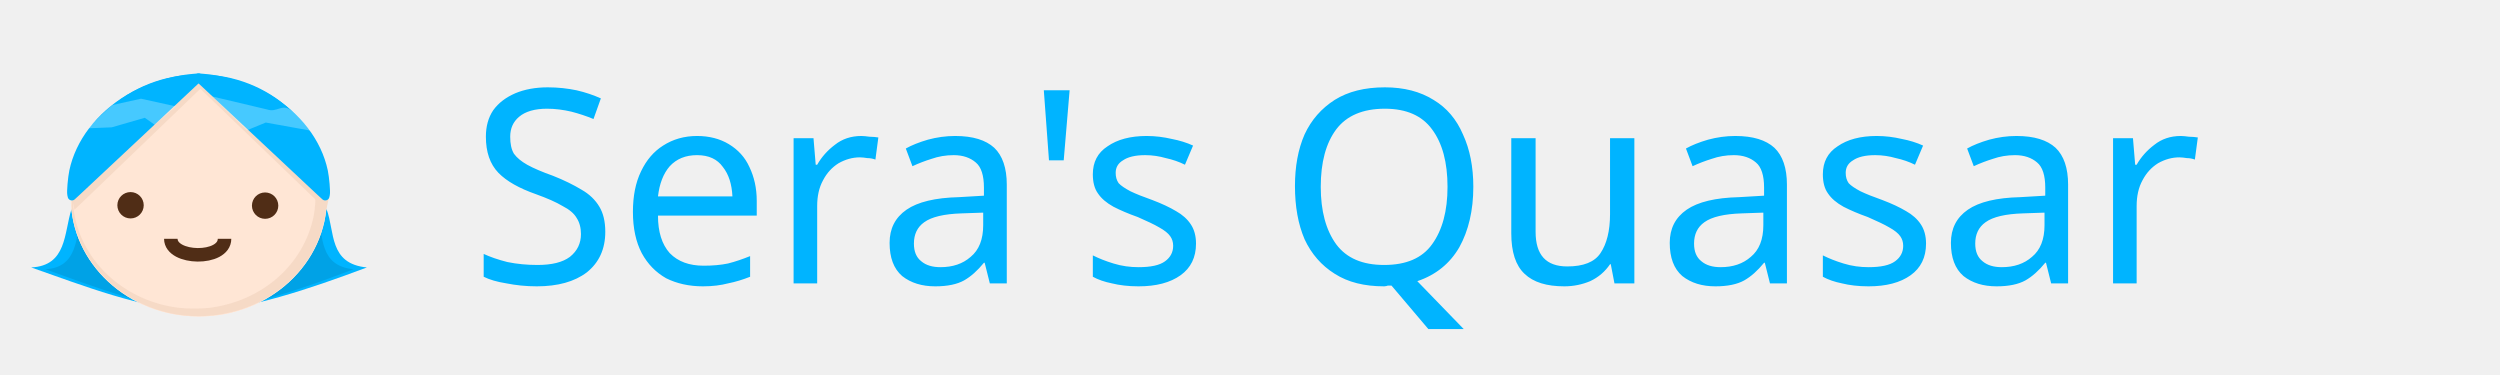
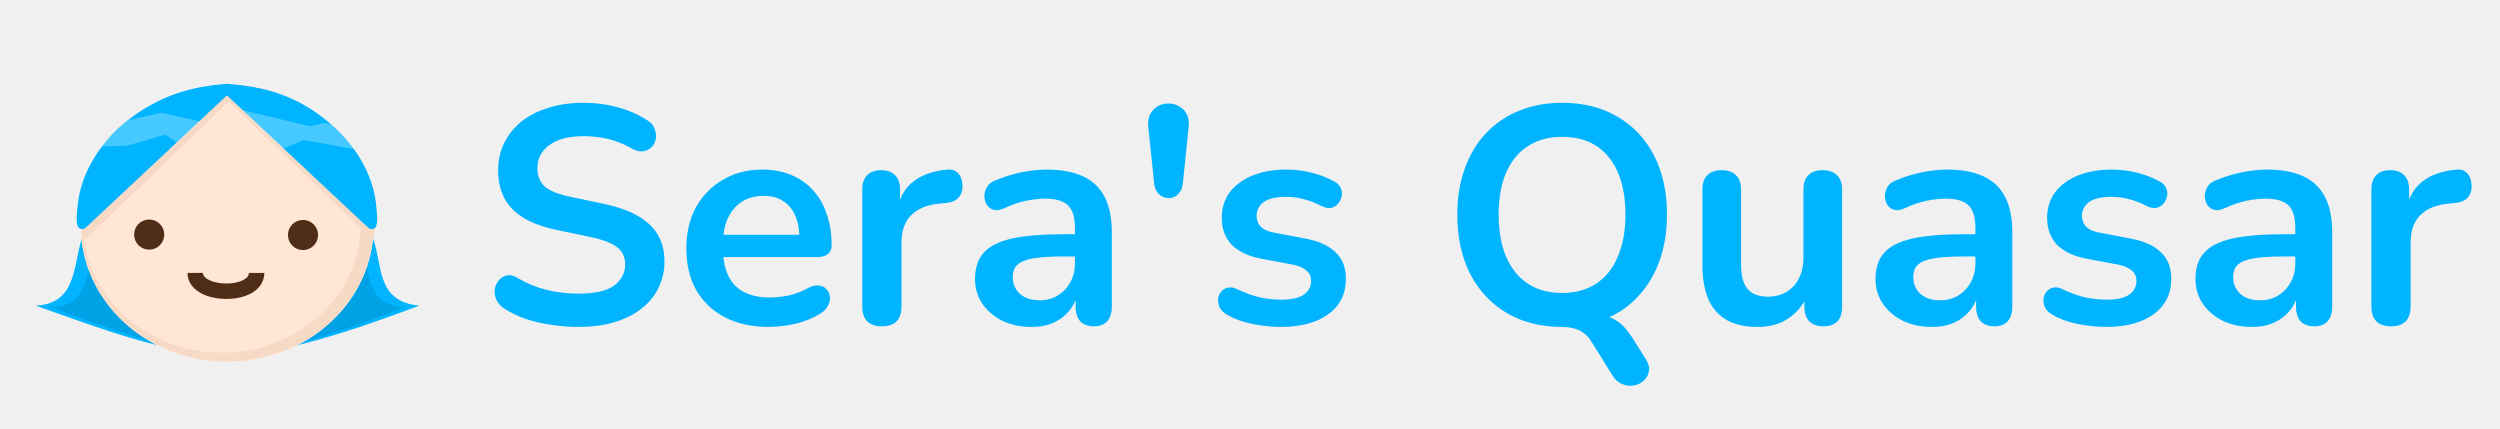
- <svg xmlns="http://www.w3.org/2000/svg" width="200" height="30" viewBox="0 0 53 7.95" version="1.1" id="svg8">
+ <svg xmlns="http://www.w3.org/2000/svg" width="175" height="30" viewBox="0 0 46.375 7.95" version="1.1" id="svg8">
  <defs id="defs2">
    <linearGradient id="linearGradient1324">
      <stop style="stop-color:#f5ceb3;stop-opacity:1;" offset="0" id="stop1320" />
      <stop style="stop-color:#f5ceb3;stop-opacity:0;" offset="1" id="stop1322" />
    </linearGradient>
    <linearGradient id="linearGradient882">
      <stop style="stop-color:#000000;stop-opacity:1;" offset="0" id="stop880" />
    </linearGradient>
    <clipPath clipPathUnits="userSpaceOnUse" id="clipPath1646">
      <path style="display:none;fill:#ffe6d5;fill-opacity:1;stroke:none;stroke-width:0.265px;stroke-linecap:butt;stroke-linejoin:miter;stroke-opacity:1" d="M 80.475,75.21 120.64,39.937 163.583,81.979 Z" id="path1648" />
      <path id="lpe_path-effect1662" style="fill:#ffe6d5;fill-opacity:1;stroke:none;stroke-width:0.265px;stroke-linecap:butt;stroke-linejoin:miter;stroke-opacity:1" class="powerclip" d="M 49.254,41.646 H 190.582 V 74.21 H 49.254 Z m 31.221,33.564 83.108,6.769 -42.942,-42.042 z" />
    </clipPath>
  </defs>
  <g id="g964" style="display:inline;opacity:1;mix-blend-mode:normal" transform="translate(-10.63751,-34.26255)">
    <g id="g991" style="fill:#00b4ff;fill-opacity:1;stroke:none;stroke-width:1;stroke-miterlimit:4;stroke-dasharray:none;stroke-opacity:1" transform="matrix(0.03586361,0,0,0.03586361,10.55843,34.59022)">
      <g id="g985" style="fill:#00b4ff;fill-opacity:1;stroke:none;stroke-width:1;stroke-miterlimit:4;stroke-dasharray:none;stroke-opacity:1">
        <ellipse style="display:inline;fill:#00b4ff;fill-opacity:1;stroke:none;stroke-width:1;stroke-linecap:round;stroke-linejoin:round;stroke-miterlimit:4;stroke-dasharray:none;stroke-opacity:1" id="ellipse929-0" cx="119.891" cy="105.002" rx="75.702" ry="70.146" />
        <path style="fill:#00b4ff;fill-opacity:1;stroke:none;stroke-width:1;stroke-linecap:round;stroke-linejoin:round;stroke-miterlimit:4;stroke-dasharray:none;stroke-opacity:1" d="m 44.45,114.565 c -4.505,14.164 -2.638,33.337 -23.813,34.396 32.055,11.27 63.85,23.642 97.896,26.458 31.458,-1.887 65.782,-13.44 100.542,-26.458 -22.616,-2.213 -18.814,-21.078 -23.812,-34.396" id="path936" />
      </g>
      <path style="fill:#00b4ff;fill-opacity:1;stroke:none;stroke-width:1;stroke-linecap:butt;stroke-linejoin:miter;stroke-miterlimit:4;stroke-dasharray:none;stroke-opacity:1" d="m 142.346,148.96 v 0" id="path942" />
    </g>
  </g>
  <g id="g1390" style="display:inline" transform="translate(-10.63751,-34.26255)">
    <g id="g1395" transform="matrix(0.03293483,0,0,0.03353479,10.9184,34.88635)" style="fill:#000000;fill-opacity:0.1;stroke:none">
      <ellipse style="display:inline;fill:#000000;fill-opacity:0.1;stroke:none;stroke-width:5;stroke-linecap:round;stroke-linejoin:round;stroke-miterlimit:4;stroke-dasharray:none;stroke-opacity:1" id="ellipse1384" cx="119.891" cy="107.648" rx="75.702" ry="70.146" />
      <path style="fill:#000000;fill-opacity:0.1;stroke:none;stroke-width:5;stroke-linecap:round;stroke-linejoin:round;stroke-miterlimit:4;stroke-dasharray:none;stroke-opacity:1" d="m 44.45,117.21 c -4.505,14.164 -2.638,33.337 -23.813,34.396 32.055,11.27 63.85,23.642 97.896,26.458 31.458,-1.887 65.782,-13.44 100.542,-26.458 -22.616,-2.213 -18.814,-21.078 -23.812,-34.396" id="path1386" />
      <path style="fill:#000000;fill-opacity:0.1;stroke:none;stroke-width:5;stroke-linecap:butt;stroke-linejoin:miter;stroke-miterlimit:4;stroke-dasharray:none;stroke-opacity:1" d="m 142.346,151.606 v 0" id="path1388" />
    </g>
  </g>
  <g id="layer3" style="display:inline" transform="translate(-10.63751,-34.26255)">
    <ellipse style="display:inline;fill:#ffe6d5;fill-opacity:1;stroke:none;stroke-width:0.179;stroke-linecap:round;stroke-linejoin:round;stroke-miterlimit:4;stroke-dasharray:none;stroke-opacity:1" id="ellipse929" cx="14.853" cy="38.456" rx="2.715" ry="2.516" />
  </g>
  <g id="g1336" style="display:inline" transform="translate(-10.63751,-34.26255)">
    <ellipse style="display:inline;fill:#ffe6d5;fill-opacity:1;stroke:none;stroke-width:0.179;stroke-linecap:round;stroke-linejoin:round;stroke-miterlimit:4;stroke-dasharray:none;stroke-opacity:1" id="ellipse1334" cx="14.853" cy="38.456" rx="2.715" ry="2.516" />
    <path style="fill:none;fill-opacity:1;fill-rule:nonzero;stroke:none;stroke-width:0.362;stroke-linecap:round;stroke-linejoin:round;stroke-miterlimit:4;stroke-dasharray:none;stroke-opacity:1;paint-order:markers stroke fill" d="m 14.555,40.951 c -0.305,-0.031 -0.656,-0.128 -0.931,-0.259 -0.752,-0.358 -1.272,-1.003 -1.436,-1.781 -0.041,-0.195 -0.052,-0.568 -0.021,-0.773 0.079,-0.536 0.312,-0.995 0.702,-1.385 0.398,-0.398 0.912,-0.661 1.491,-0.764 0.227,-0.04 0.614,-0.049 0.847,-0.019 1.171,0.149 2.076,0.943 2.31,2.025 0.041,0.19 0.052,0.589 0.021,0.796 -0.119,0.807 -0.647,1.506 -1.428,1.887 -0.47,0.23 -1.023,0.327 -1.554,0.273 z m 0.813,-0.3 c 0.516,-0.109 0.942,-0.335 1.284,-0.682 0.289,-0.293 0.496,-0.673 0.583,-1.07 0.043,-0.199 0.043,-0.615 2.33e-4,-0.813 -0.098,-0.45 -0.3,-0.808 -0.641,-1.134 -0.352,-0.336 -0.785,-0.549 -1.299,-0.64 -0.238,-0.042 -0.638,-0.043 -0.868,-7.26e-4 -0.981,0.178 -1.716,0.833 -1.928,1.717 -0.117,0.49 -0.028,1.063 0.236,1.506 0.156,0.262 0.401,0.527 0.654,0.707 0.251,0.178 0.621,0.338 0.927,0.401 0.228,0.047 0.311,0.053 0.604,0.048 0.241,-0.004 0.308,-0.01 0.449,-0.04 z" id="path1348" />
    <path style="fill:#e9c6af;fill-opacity:0.393;fill-rule:nonzero;stroke:none;stroke-width:0.515;stroke-linecap:round;stroke-linejoin:round;stroke-miterlimit:4;stroke-dasharray:none;stroke-opacity:1;paint-order:markers stroke fill" d="m 14.555,40.951 c -1.06,-0.107 -1.972,-0.804 -2.286,-1.75 -0.095,-0.285 -0.113,-0.4 -0.113,-0.736 -8.74e-4,-0.336 0.02,-0.482 0.109,-0.747 0.052,-0.155 0.162,-0.402 0.174,-0.39 0.004,0.004 -0.01,0.043 -0.032,0.086 -0.201,0.399 -0.274,0.901 -0.198,1.36 0.174,1.059 1.091,1.885 2.239,2.016 0.156,0.018 0.468,0.018 0.614,2.61e-4 1.129,-0.137 2.016,-0.913 2.225,-1.948 0.061,-0.303 0.047,-0.711 -0.035,-1.018 -0.195,-0.727 -0.762,-1.344 -1.496,-1.629 -0.812,-0.314 -1.722,-0.232 -2.444,0.221 -0.064,0.04 -0.119,0.07 -0.123,0.067 -0.008,-0.008 0.191,-0.137 0.32,-0.207 0.233,-0.126 0.553,-0.235 0.85,-0.288 0.226,-0.04 0.613,-0.049 0.847,-0.019 1.171,0.149 2.076,0.943 2.31,2.025 0.041,0.19 0.052,0.589 0.021,0.796 -0.119,0.807 -0.647,1.506 -1.428,1.887 -0.47,0.23 -1.023,0.327 -1.554,0.273 z" id="path1350" />
  </g>
  <g id="g1405" style="display:inline" transform="translate(-10.63751,-34.26255)">
    <path style="fill:#f6dac6;fill-opacity:1;fill-rule:nonzero;stroke:#f6dac6;stroke-width:0.177;stroke-linecap:square;stroke-linejoin:miter;stroke-miterlimit:4;stroke-dasharray:none;stroke-opacity:1;paint-order:markers stroke fill" d="m 12.259,38.497 c -0.012,-0.055 0.013,-0.353 0.041,-0.489 0.125,-0.609 0.543,-1.17 1.147,-1.542 0.368,-0.227 0.894,-0.398 1.329,-0.434 l 0.109,-0.009 -0.132,0.126 c -0.073,0.069 -0.611,0.587 -1.197,1.151 -0.585,0.564 -1.115,1.073 -1.176,1.131 l -0.112,0.106 z" id="path1397" />
    <path style="display:inline;fill:#f6dac6;fill-opacity:1;fill-rule:nonzero;stroke:#f6dac6;stroke-width:0.177;stroke-linecap:square;stroke-linejoin:miter;stroke-miterlimit:4;stroke-dasharray:none;stroke-opacity:1;paint-order:markers stroke fill" d="m 17.511,38.497 c 0.012,-0.055 -0.013,-0.353 -0.041,-0.489 -0.125,-0.609 -0.543,-1.17 -1.147,-1.542 -0.368,-0.227 -0.894,-0.398 -1.329,-0.434 l -0.109,-0.009 0.132,0.126 c 0.073,0.069 0.611,0.587 1.197,1.151 0.585,0.564 1.115,1.073 1.176,1.131 l 0.112,0.106 z" id="path1399" />
    <path style="fill:#f6dac6;fill-opacity:1;fill-rule:nonzero;stroke:#f6dac6;stroke-width:0.252;stroke-linecap:square;stroke-linejoin:miter;stroke-miterlimit:4;stroke-dasharray:none;stroke-opacity:1;paint-order:markers stroke fill" d="m 12.359,38.284 c 0,-0.12 0.086,-0.434 0.175,-0.636 0.28,-0.64 0.817,-1.115 1.534,-1.36 0.171,-0.058 0.451,-0.123 0.494,-0.114 0.013,0.003 -0.158,0.176 -0.463,0.47 -0.266,0.256 -0.766,0.737 -1.112,1.069 -0.511,0.491 -0.628,0.598 -0.628,0.571 z" id="path1401" />
    <path style="fill:#f6dac6;fill-opacity:1;fill-rule:nonzero;stroke:#f6dac6;stroke-width:0.252;stroke-linecap:square;stroke-linejoin:miter;stroke-miterlimit:4;stroke-dasharray:none;stroke-opacity:1;paint-order:markers stroke fill" d="m 16.292,37.24 c -0.689,-0.662 -1.097,-1.064 -1.085,-1.067 0.039,-0.009 0.275,0.042 0.434,0.094 0.4,0.131 0.695,0.293 0.986,0.542 0.354,0.302 0.624,0.731 0.733,1.165 0.03,0.117 0.057,0.328 0.043,0.328 -0.004,0 -0.504,-0.478 -1.112,-1.062 z" id="path1403" />
  </g>
  <g id="layer5" style="display:inline" transform="translate(-10.63751,-34.26255)">
    <g id="g997" style="fill:#00b4ff;fill-opacity:1;stroke:#00b4ff;stroke-opacity:1" transform="matrix(0.03586361,0,0,0.03586361,10.55843,34.59022)">
      <path style="fill:#00b4ff;fill-opacity:1;fill-rule:nonzero;stroke:#00b4ff;stroke-width:5;stroke-linecap:butt;stroke-linejoin:round;stroke-miterlimit:4;stroke-dasharray:none;stroke-opacity:1;paint-order:markers stroke fill" d="M 44.462,105.756 C 44.121,104.21 44.837,95.91 45.641,92.11 49.23,75.133 61.166,59.493 78.447,49.126 88.976,42.81 104.024,38.016 116.466,37.014 l 3.116,-0.251 -3.779,3.513 C 113.724,42.207 98.319,56.649 81.57,72.368 64.82,88.087 49.673,102.276 47.91,103.899 l -3.206,2.951 z" id="path1211" />
      <path style="display:inline;fill:#00b4ff;fill-opacity:1;fill-rule:nonzero;stroke:#00b4ff;stroke-width:5;stroke-linecap:butt;stroke-linejoin:round;stroke-miterlimit:4;stroke-dasharray:none;stroke-opacity:1;paint-order:markers stroke fill" d="m 194.702,105.756 c 0.342,-1.546 -0.375,-9.846 -1.178,-13.646 C 189.934,75.133 177.998,59.493 160.717,49.126 150.187,42.81 135.14,38.016 122.698,37.014 l -3.116,-0.251 3.779,3.513 c 2.079,1.932 17.483,16.374 34.233,32.093 16.75,15.719 31.897,29.908 33.66,31.531 l 3.206,2.951 z" id="path1211-5" />
      <path style="fill:#00b4ff;fill-opacity:1;fill-rule:nonzero;stroke:#00b4ff;stroke-width:26.859;stroke-linecap:butt;stroke-linejoin:round;stroke-miterlimit:4;stroke-dasharray:none;stroke-opacity:1;paint-order:markers stroke fill" d="m 178.84,377.258 c 0,-12.642 9.33,-45.745 18.883,-67 30.299,-67.411 88.302,-117.535 165.886,-143.353 18.516,-6.162 48.777,-12.978 53.409,-12.03 1.42,0.291 -17.043,18.539 -50.078,49.495 -28.78,26.969 -82.876,77.676 -120.214,112.681 -55.223,51.774 -67.886,63.004 -67.886,60.207 z" id="path1289" transform="scale(0.2645833)" />
      <path style="fill:#00b4ff;fill-opacity:1;fill-rule:nonzero;stroke:#00b4ff;stroke-width:26.859;stroke-linecap:butt;stroke-linejoin:round;stroke-miterlimit:4;stroke-dasharray:none;stroke-opacity:1;paint-order:markers stroke fill" d="M 604.097,267.262 C 529.607,197.492 485.432,155.15 486.811,154.843 c 4.247,-0.945 29.719,4.455 46.968,9.958 43.218,13.786 75.107,30.866 106.576,57.084 38.249,31.867 67.443,77.04 79.316,122.727 3.192,12.284 6.179,34.578 4.632,34.578 -0.389,0 -54.482,-50.367 -120.206,-111.927 z" id="path1291" transform="scale(0.2645833)" />
    </g>
  </g>
  <g id="g1415" style="display:inline" transform="translate(-10.63751,-34.26255)">
    <path style="fill:#ffffff;fill-opacity:0.275;stroke:none;stroke-width:0.265px;stroke-linecap:butt;stroke-linejoin:miter;stroke-opacity:1" d="m 68.792,51.858 16.76,-3.708 22.187,4.889 19.179,-6.393 33.156,7.858 c 5.954,2.033 8.516,-3.599 14.237,0.476 4.823,3.434 11.272,12.006 11.272,12.006 l -26.277,-4.739 -16.969,6.963 -18.427,-9.025 -25.948,6.393 -10.153,-7.145 -19.555,5.641 -13.999,0.575 c 5.367,-5.363 8.935,-9.288 14.538,-13.79 z" id="path1610" clip-path="url(#clipPath1646)" transform="matrix(0.03586361,0,0,0.03586361,10.55843,34.62817)" />
  </g>
  <g id="layer4" style="display:inline" transform="translate(-10.63751,-34.26255)">
    <circle style="display:inline;fill:#502d16;fill-opacity:1;stroke:#502d16;stroke-width:0.179;stroke-linecap:round;stroke-linejoin:round;stroke-miterlimit:4;stroke-dasharray:none;stroke-opacity:1;paint-order:markers stroke fill" id="path999" cx="13.405" cy="38.614" r="0.19" />
    <circle style="display:inline;fill:#502d16;fill-opacity:1;stroke:#502d16;stroke-width:0.179;stroke-linecap:round;stroke-linejoin:round;stroke-miterlimit:4;stroke-dasharray:none;stroke-opacity:1;paint-order:markers stroke fill" id="path999-0" cx="16.258" cy="38.622" r="0.19" />
  </g>
  <g id="layer6" style="display:inline" transform="matrix(0.7545161,0,0,0.7545161,-7.840371,-25.1877)">
    <path style="display:inline;fill:none;fill-opacity:0.329;stroke:#502d16;stroke-width:0.38;stroke-linecap:butt;stroke-linejoin:miter;stroke-miterlimit:4;stroke-dasharray:none;stroke-opacity:1" d="m 15.191,40.092 c 0.001,0.588 1.509,0.613 1.509,0 v 0" id="path944" />
  </g>
  <g id="layer1">
-     <text xml:space="preserve" style="font-size:5.734px;line-height:1.25;font-family:Nunito;-inkscape-font-specification:Nunito;fill:#00b4ff;fill-opacity:1;stroke-width:0.143" x="9.956" y="6.008" id="text309">
-       <tspan id="tspan307" style="fill:#00b4ff;fill-opacity:1;stroke-width:0.143" x="9.956" y="6.008">Sera's Quasar</tspan>
-     </text>
+     <g aria-label="Sera's Quasar" id="text309" style="font-size:5.734px;line-height:1.25;font-family:Nunito;-inkscape-font-specification:Nunito;fill:#00b4ff;stroke-width:0.143">
+       <path d="m 10.731,6.065 q -0.252,0 -0.505,-0.04 Q 9.974,5.99 9.751,5.916 9.527,5.836 9.349,5.721 9.246,5.652 9.206,5.555 q -0.04,-0.097 -0.029,-0.189 0.017,-0.097 0.075,-0.166 0.063,-0.075 0.155,-0.092 0.092,-0.017 0.201,0.052 0.252,0.149 0.533,0.218 0.281,0.069 0.591,0.069 0.453,0 0.659,-0.149 0.206,-0.155 0.206,-0.396 0,-0.201 -0.149,-0.315 Q 11.305,4.471 10.949,4.396 L 10.318,4.264 Q 9.774,4.15 9.504,3.88 9.24,3.605 9.24,3.158 q 0,-0.281 0.115,-0.51 Q 9.47,2.418 9.676,2.252 9.888,2.085 10.175,1.999 q 0.292,-0.092 0.642,-0.092 0.344,0 0.654,0.086 0.31,0.086 0.556,0.252 0.092,0.063 0.12,0.155 0.034,0.092 0.017,0.183 -0.017,0.086 -0.08,0.149 -0.063,0.063 -0.161,0.075 -0.092,0.011 -0.212,-0.057 -0.212,-0.12 -0.43,-0.172 -0.218,-0.052 -0.47,-0.052 -0.264,0 -0.453,0.075 -0.189,0.075 -0.292,0.212 -0.097,0.132 -0.097,0.315 0,0.206 0.138,0.333 0.138,0.12 0.47,0.189 l 0.625,0.132 q 0.568,0.12 0.843,0.378 0.281,0.258 0.281,0.688 0,0.275 -0.115,0.499 -0.109,0.224 -0.321,0.384 -0.206,0.161 -0.499,0.247 -0.292,0.086 -0.659,0.086 z" style="font-weight:bold;-inkscape-font-specification:'Nunito Bold'" id="path521" />
+       <path d="m 14.269,6.065 q -0.476,0 -0.82,-0.178 Q 13.105,5.709 12.916,5.383 12.732,5.056 12.732,4.608 q 0,-0.436 0.178,-0.763 0.183,-0.327 0.499,-0.51 0.321,-0.189 0.728,-0.189 0.298,0 0.533,0.097 0.241,0.097 0.407,0.281 0.172,0.183 0.258,0.447 0.092,0.258 0.092,0.585 0,0.103 -0.075,0.161 -0.069,0.052 -0.201,0.052 H 13.312 V 4.356 h 1.611 l -0.092,0.086 q 0,-0.264 -0.08,-0.442 -0.075,-0.178 -0.224,-0.27 -0.143,-0.097 -0.361,-0.097 -0.241,0 -0.413,0.115 -0.166,0.109 -0.258,0.315 -0.086,0.201 -0.086,0.482 v 0.04 q 0,0.47 0.218,0.705 0.224,0.229 0.654,0.229 0.149,0 0.333,-0.034 0.189,-0.04 0.356,-0.132 0.12,-0.069 0.212,-0.057 0.092,0.006 0.143,0.063 0.057,0.057 0.069,0.143 0.011,0.08 -0.034,0.166 -0.04,0.086 -0.143,0.149 -0.201,0.126 -0.464,0.189 -0.258,0.057 -0.482,0.057 z" style="font-weight:bold;-inkscape-font-specification:'Nunito Bold'" id="path523" />
+       <path d="m 16.362,6.053 q -0.178,0 -0.275,-0.092 -0.092,-0.097 -0.092,-0.275 V 3.519 q 0,-0.178 0.092,-0.27 0.092,-0.092 0.258,-0.092 0.166,0 0.258,0.092 0.092,0.092 0.092,0.27 v 0.361 h -0.057 q 0.08,-0.344 0.315,-0.522 0.235,-0.178 0.625,-0.212 0.12,-0.011 0.189,0.063 0.075,0.069 0.086,0.218 0.011,0.143 -0.069,0.235 -0.075,0.086 -0.229,0.103 l -0.126,0.011 q -0.35,0.034 -0.528,0.218 -0.178,0.178 -0.178,0.505 v 1.187 q 0,0.178 -0.092,0.275 -0.092,0.092 -0.27,0.092 z" style="font-weight:bold;-inkscape-font-specification:'Nunito Bold'" id="path525" />
+       <path d="m 19.137,6.065 q -0.304,0 -0.545,-0.115 -0.235,-0.12 -0.373,-0.321 -0.132,-0.201 -0.132,-0.453 0,-0.31 0.161,-0.487 0.161,-0.183 0.522,-0.264 0.361,-0.08 0.969,-0.08 h 0.287 V 4.757 h -0.281 q -0.356,0 -0.568,0.034 -0.212,0.034 -0.304,0.12 -0.086,0.08 -0.086,0.229 0,0.189 0.132,0.31 0.132,0.12 0.367,0.12 0.189,0 0.333,-0.086 0.149,-0.092 0.235,-0.247 0.086,-0.155 0.086,-0.356 V 4.224 q 0,-0.287 -0.126,-0.413 -0.126,-0.126 -0.424,-0.126 -0.166,0 -0.361,0.04 -0.189,0.04 -0.401,0.138 -0.109,0.052 -0.195,0.029 -0.08,-0.023 -0.126,-0.092 -0.046,-0.075 -0.046,-0.161 0,-0.086 0.046,-0.166 0.046,-0.086 0.155,-0.126 0.264,-0.109 0.505,-0.155 0.247,-0.046 0.447,-0.046 0.413,0 0.677,0.126 0.27,0.126 0.401,0.384 0.132,0.252 0.132,0.654 v 1.376 q 0,0.178 -0.086,0.275 -0.086,0.092 -0.247,0.092 -0.161,0 -0.252,-0.092 -0.086,-0.097 -0.086,-0.275 V 5.411 h 0.046 q -0.04,0.201 -0.161,0.35 -0.115,0.143 -0.292,0.224 -0.178,0.08 -0.407,0.08 z" style="font-weight:bold;-inkscape-font-specification:'Nunito Bold'" id="path527" />
+       <path d="m 21.678,3.674 q -0.103,0 -0.183,-0.075 -0.075,-0.075 -0.086,-0.201 L 21.299,2.338 q -0.017,-0.178 0.092,-0.298 0.109,-0.12 0.287,-0.12 0.115,0 0.201,0.057 0.092,0.052 0.138,0.149 0.046,0.092 0.034,0.212 l -0.109,1.061 q -0.011,0.126 -0.086,0.201 -0.069,0.075 -0.178,0.075 z" style="font-weight:bold;-inkscape-font-specification:'Nunito Bold'" id="path529" />
+       <path d="m 23.771,6.065 q -0.247,0 -0.522,-0.052 -0.275,-0.052 -0.493,-0.178 -0.092,-0.057 -0.132,-0.132 -0.034,-0.08 -0.029,-0.155 0.011,-0.08 0.057,-0.138 0.052,-0.057 0.126,-0.075 0.08,-0.017 0.172,0.029 0.229,0.109 0.43,0.155 0.201,0.04 0.396,0.04 0.275,0 0.407,-0.092 0.138,-0.097 0.138,-0.252 0,-0.132 -0.092,-0.201 -0.086,-0.075 -0.264,-0.109 L 23.392,4.798 Q 23.037,4.729 22.847,4.54 22.664,4.345 22.664,4.041 q 0,-0.275 0.149,-0.476 0.155,-0.201 0.424,-0.31 0.27,-0.109 0.619,-0.109 0.252,0 0.47,0.057 0.224,0.052 0.43,0.166 0.086,0.046 0.115,0.12 0.034,0.075 0.017,0.155 -0.017,0.075 -0.069,0.138 -0.052,0.057 -0.132,0.075 -0.075,0.011 -0.172,-0.034 -0.178,-0.092 -0.344,-0.132 -0.161,-0.04 -0.31,-0.04 -0.281,0 -0.419,0.097 -0.132,0.097 -0.132,0.258 0,0.12 0.08,0.201 0.08,0.08 0.247,0.109 l 0.573,0.109 q 0.373,0.069 0.562,0.252 0.195,0.183 0.195,0.493 0,0.419 -0.327,0.659 -0.327,0.235 -0.872,0.235 z" style="font-weight:bold;-inkscape-font-specification:'Nunito Bold'" id="path531" />
+       <path d="m 30.525,6.655 q 0.08,0.126 0.063,0.229 -0.017,0.103 -0.092,0.172 -0.075,0.075 -0.183,0.092 -0.109,0.023 -0.218,-0.023 Q 29.986,7.086 29.912,6.965 L 29.516,6.329 Q 29.436,6.197 29.298,6.128 29.166,6.065 28.971,6.065 l 0.568,-0.224 q 0.27,0 0.43,0.097 0.161,0.092 0.31,0.327 z M 28.977,6.065 q -0.585,0 -1.026,-0.258 Q 27.515,5.549 27.274,5.084 27.033,4.614 27.033,3.983 q 0,-0.476 0.138,-0.854 0.138,-0.384 0.39,-0.654 0.258,-0.275 0.614,-0.419 0.361,-0.149 0.803,-0.149 0.591,0 1.026,0.258 0.436,0.252 0.677,0.717 0.241,0.464 0.241,1.095 0,0.476 -0.138,0.86 -0.138,0.384 -0.396,0.659 -0.252,0.275 -0.614,0.424 -0.356,0.143 -0.797,0.143 z m 0,-0.631 q 0.373,0 0.631,-0.172 0.264,-0.172 0.401,-0.499 0.143,-0.327 0.143,-0.78 0,-0.688 -0.31,-1.067 -0.304,-0.378 -0.866,-0.378 -0.367,0 -0.631,0.172 -0.264,0.166 -0.407,0.493 -0.138,0.321 -0.138,0.78 0,0.682 0.31,1.067 0.31,0.384 0.866,0.384 z" style="font-weight:bold;-inkscape-font-specification:'Nunito Bold'" id="path533" />
+       <path d="m 32.613,6.065 q -0.35,0 -0.579,-0.126 Q 31.804,5.807 31.689,5.549 31.58,5.291 31.58,4.907 v -1.388 q 0,-0.183 0.092,-0.27 0.092,-0.092 0.264,-0.092 0.172,0 0.264,0.092 0.097,0.086 0.097,0.27 v 1.399 q 0,0.298 0.12,0.442 0.12,0.143 0.384,0.143 0.287,0 0.47,-0.195 0.183,-0.201 0.183,-0.528 V 3.519 q 0,-0.183 0.092,-0.27 0.092,-0.092 0.264,-0.092 0.172,0 0.264,0.092 0.097,0.086 0.097,0.27 v 2.167 q 0,0.367 -0.35,0.367 -0.166,0 -0.258,-0.092 -0.092,-0.097 -0.092,-0.275 V 5.251 l 0.08,0.172 q -0.12,0.31 -0.367,0.476 -0.241,0.166 -0.573,0.166 z" style="font-weight:bold;-inkscape-font-specification:'Nunito Bold'" id="path535" />
+       <path d="m 35.841,6.065 q -0.304,0 -0.545,-0.115 -0.235,-0.12 -0.373,-0.321 -0.132,-0.201 -0.132,-0.453 0,-0.31 0.161,-0.487 0.161,-0.183 0.522,-0.264 0.361,-0.08 0.969,-0.08 h 0.287 V 4.757 h -0.281 q -0.356,0 -0.568,0.034 -0.212,0.034 -0.304,0.12 -0.086,0.08 -0.086,0.229 0,0.189 0.132,0.31 0.132,0.12 0.367,0.12 0.189,0 0.333,-0.086 0.149,-0.092 0.235,-0.247 0.086,-0.155 0.086,-0.356 V 4.224 q 0,-0.287 -0.126,-0.413 -0.126,-0.126 -0.424,-0.126 -0.166,0 -0.361,0.04 -0.189,0.04 -0.401,0.138 -0.109,0.052 -0.195,0.029 -0.08,-0.023 -0.126,-0.092 -0.046,-0.075 -0.046,-0.161 0,-0.086 0.046,-0.166 0.046,-0.086 0.155,-0.126 0.264,-0.109 0.505,-0.155 0.247,-0.046 0.447,-0.046 0.413,0 0.677,0.126 0.27,0.126 0.401,0.384 0.132,0.252 0.132,0.654 v 1.376 q 0,0.178 -0.086,0.275 -0.086,0.092 -0.247,0.092 -0.161,0 -0.252,-0.092 -0.086,-0.097 -0.086,-0.275 V 5.411 h 0.046 q -0.04,0.201 -0.161,0.35 -0.115,0.143 -0.292,0.224 -0.178,0.08 -0.407,0.08 z" style="font-weight:bold;-inkscape-font-specification:'Nunito Bold'" id="path537" />
+       <path d="m 39.081,6.065 q -0.247,0 -0.522,-0.052 -0.275,-0.052 -0.493,-0.178 -0.092,-0.057 -0.132,-0.132 -0.034,-0.08 -0.029,-0.155 0.011,-0.08 0.057,-0.138 0.052,-0.057 0.126,-0.075 0.08,-0.017 0.172,0.029 0.229,0.109 0.43,0.155 0.201,0.04 0.396,0.04 0.275,0 0.407,-0.092 0.138,-0.097 0.138,-0.252 0,-0.132 -0.092,-0.201 -0.086,-0.075 -0.264,-0.109 L 38.702,4.798 Q 38.347,4.729 38.157,4.54 37.974,4.345 37.974,4.041 q 0,-0.275 0.149,-0.476 0.155,-0.201 0.424,-0.31 0.27,-0.109 0.619,-0.109 0.252,0 0.47,0.057 0.224,0.052 0.43,0.166 0.086,0.046 0.115,0.12 0.034,0.075 0.017,0.155 -0.017,0.075 -0.069,0.138 -0.052,0.057 -0.132,0.075 -0.075,0.011 -0.172,-0.034 -0.178,-0.092 -0.344,-0.132 -0.161,-0.04 -0.31,-0.04 -0.281,0 -0.419,0.097 -0.132,0.097 -0.132,0.258 0,0.12 0.08,0.201 0.08,0.08 0.247,0.109 l 0.573,0.109 q 0.373,0.069 0.562,0.252 0.195,0.183 0.195,0.493 0,0.419 -0.327,0.659 -0.327,0.235 -0.872,0.235 z" style="font-weight:bold;-inkscape-font-specification:'Nunito Bold'" id="path539" />
+       <path d="m 41.776,6.065 q -0.304,0 -0.545,-0.115 -0.235,-0.12 -0.373,-0.321 -0.132,-0.201 -0.132,-0.453 0,-0.31 0.161,-0.487 0.161,-0.183 0.522,-0.264 0.361,-0.08 0.969,-0.08 H 42.664 V 4.757 h -0.281 q -0.356,0 -0.568,0.034 -0.212,0.034 -0.304,0.12 -0.086,0.08 -0.086,0.229 0,0.189 0.132,0.31 0.132,0.12 0.367,0.12 0.189,0 0.333,-0.086 0.149,-0.092 0.235,-0.247 0.086,-0.155 0.086,-0.356 V 4.224 q 0,-0.287 -0.126,-0.413 -0.126,-0.126 -0.424,-0.126 -0.166,0 -0.361,0.04 -0.189,0.04 -0.401,0.138 -0.109,0.052 -0.195,0.029 -0.08,-0.023 -0.126,-0.092 -0.046,-0.075 -0.046,-0.161 0,-0.086 0.046,-0.166 0.046,-0.086 0.155,-0.126 0.264,-0.109 0.505,-0.155 0.247,-0.046 0.447,-0.046 0.413,0 0.677,0.126 0.27,0.126 0.401,0.384 0.132,0.252 0.132,0.654 v 1.376 q 0,0.178 -0.086,0.275 -0.086,0.092 -0.247,0.092 -0.161,0 -0.252,-0.092 -0.086,-0.097 -0.086,-0.275 V 5.411 h 0.046 q -0.04,0.201 -0.161,0.35 -0.115,0.143 -0.292,0.224 -0.178,0.08 -0.407,0.08 z" style="font-weight:bold;-inkscape-font-specification:'Nunito Bold'" id="path541" />
+       <path d="m 44.356,6.053 q -0.178,0 -0.275,-0.092 -0.092,-0.097 -0.092,-0.275 V 3.519 q 0,-0.178 0.092,-0.27 0.092,-0.092 0.258,-0.092 0.166,0 0.258,0.092 0.092,0.092 0.092,0.27 v 0.361 h -0.057 q 0.08,-0.344 0.315,-0.522 0.235,-0.178 0.625,-0.212 0.12,-0.011 0.189,0.063 0.075,0.069 0.086,0.218 0.011,0.143 -0.069,0.235 -0.075,0.086 -0.229,0.103 l -0.126,0.011 q -0.35,0.034 -0.528,0.218 -0.178,0.178 -0.178,0.505 v 1.187 q 0,0.178 -0.092,0.275 -0.092,0.092 -0.27,0.092 z" style="font-weight:bold;-inkscape-font-specification:'Nunito Bold'" id="path543" />
+     </g>
  </g>
</svg>
